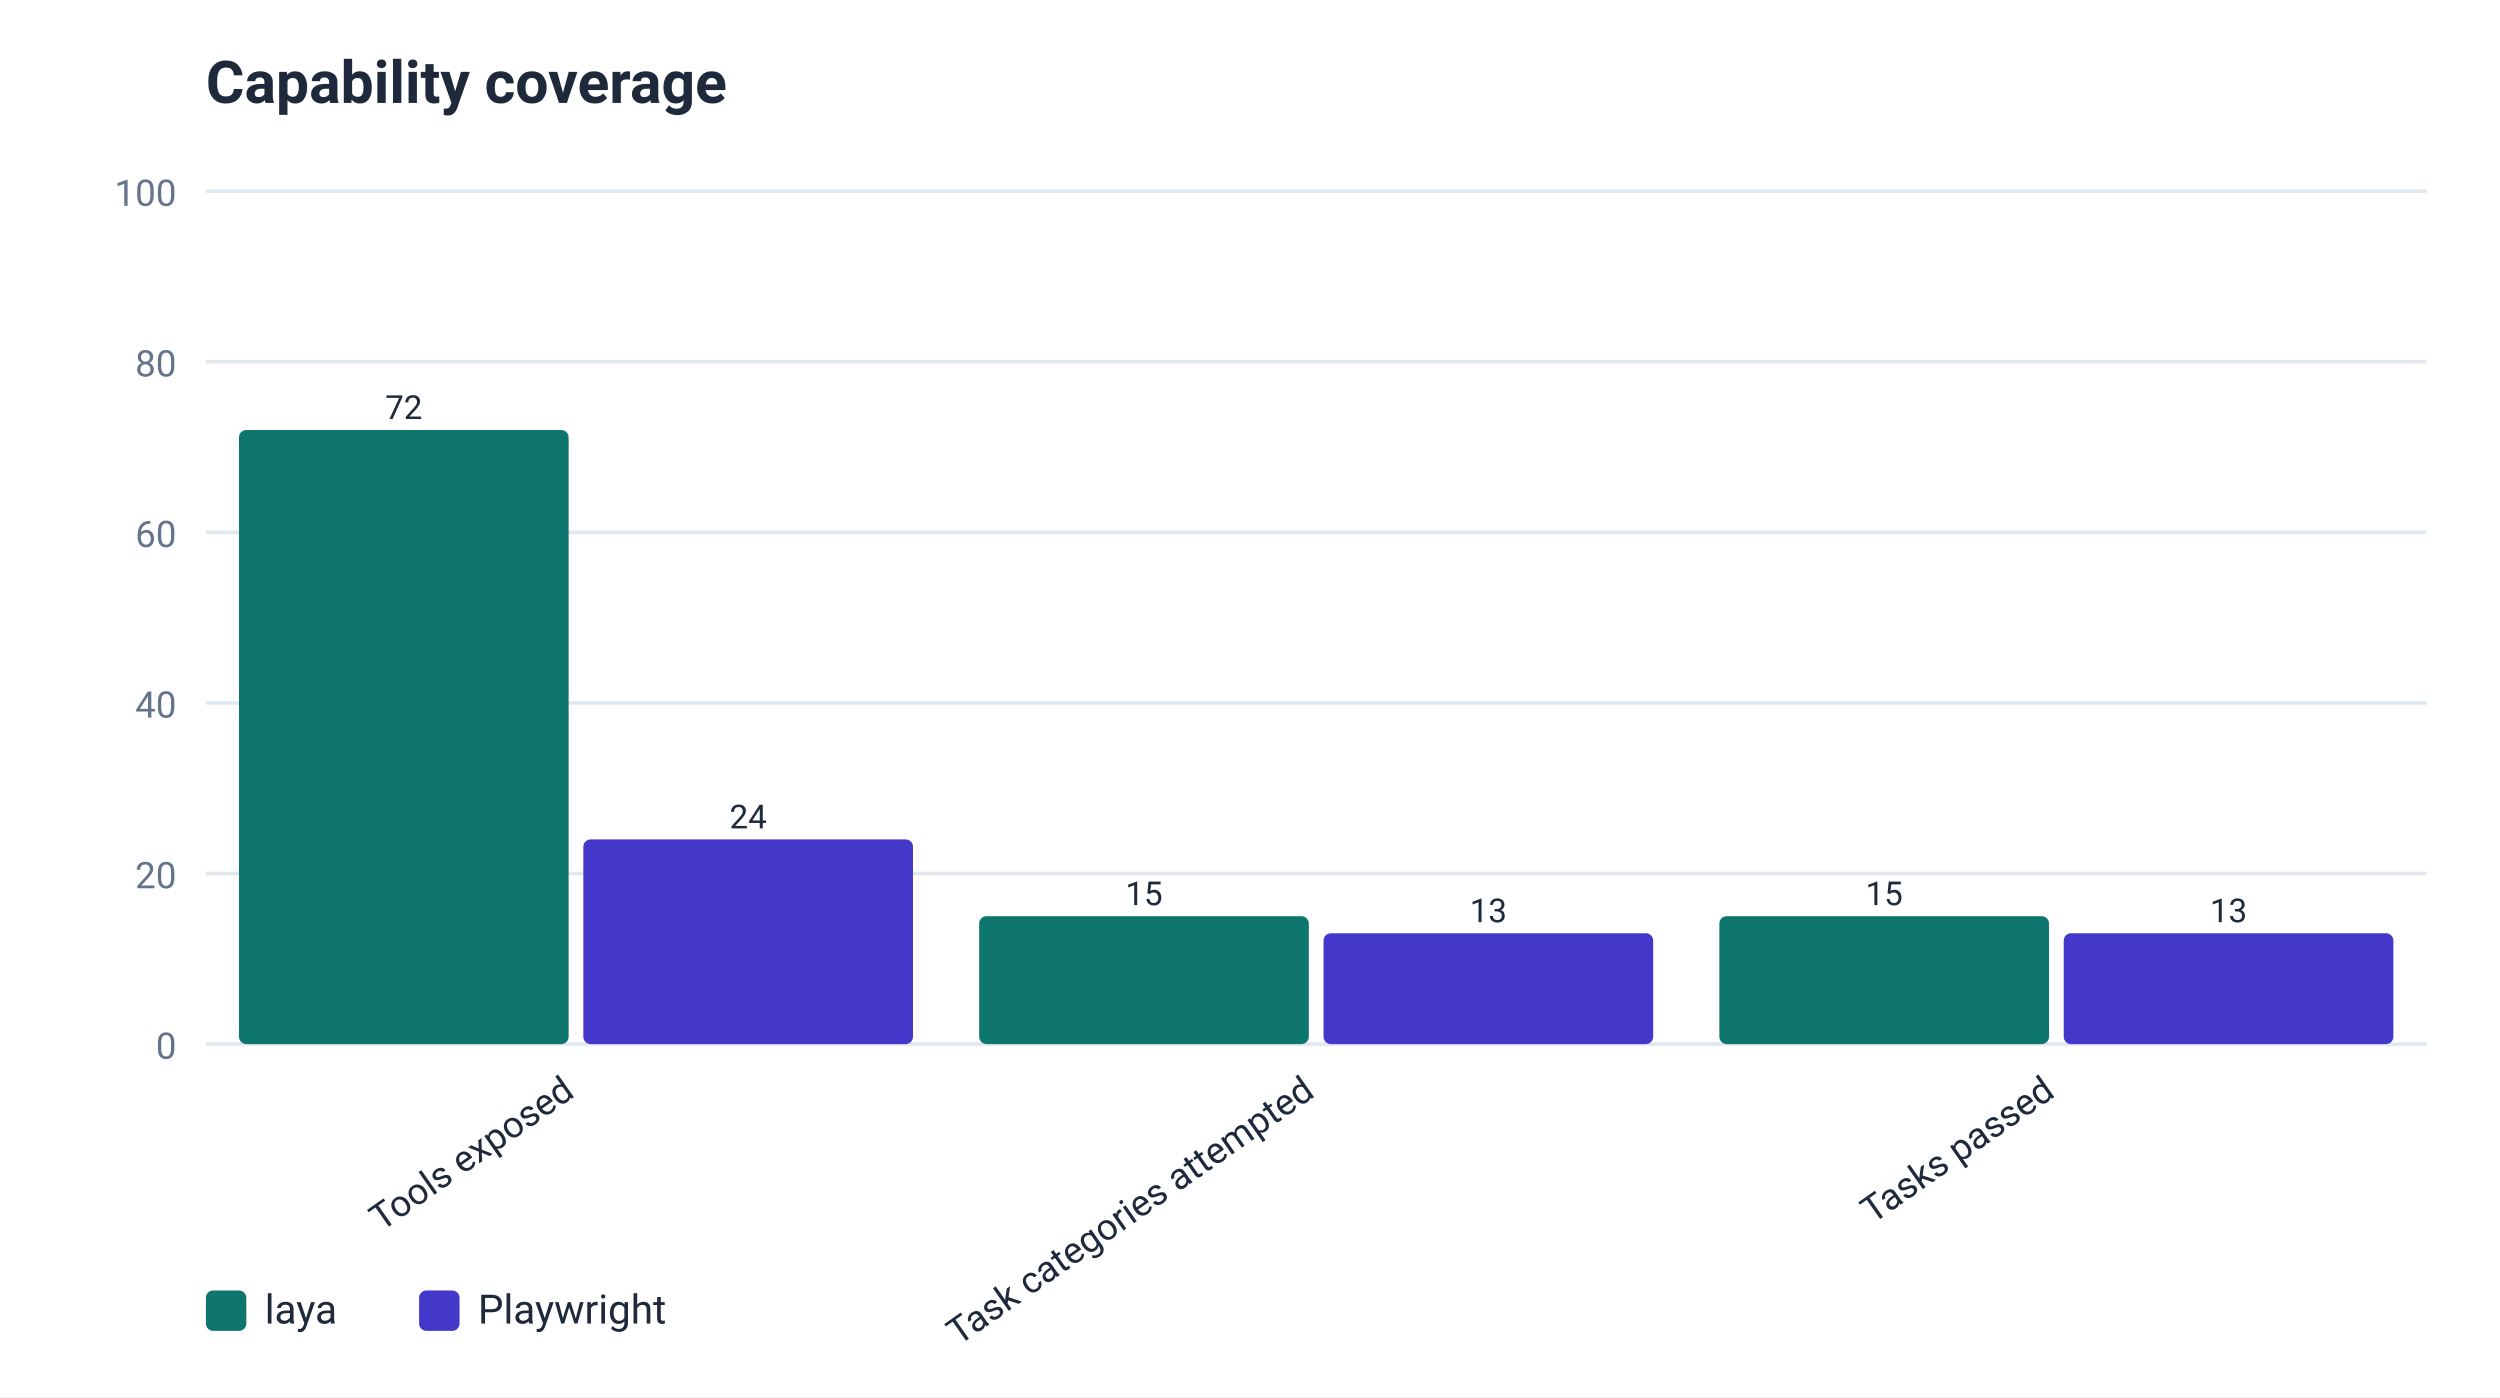
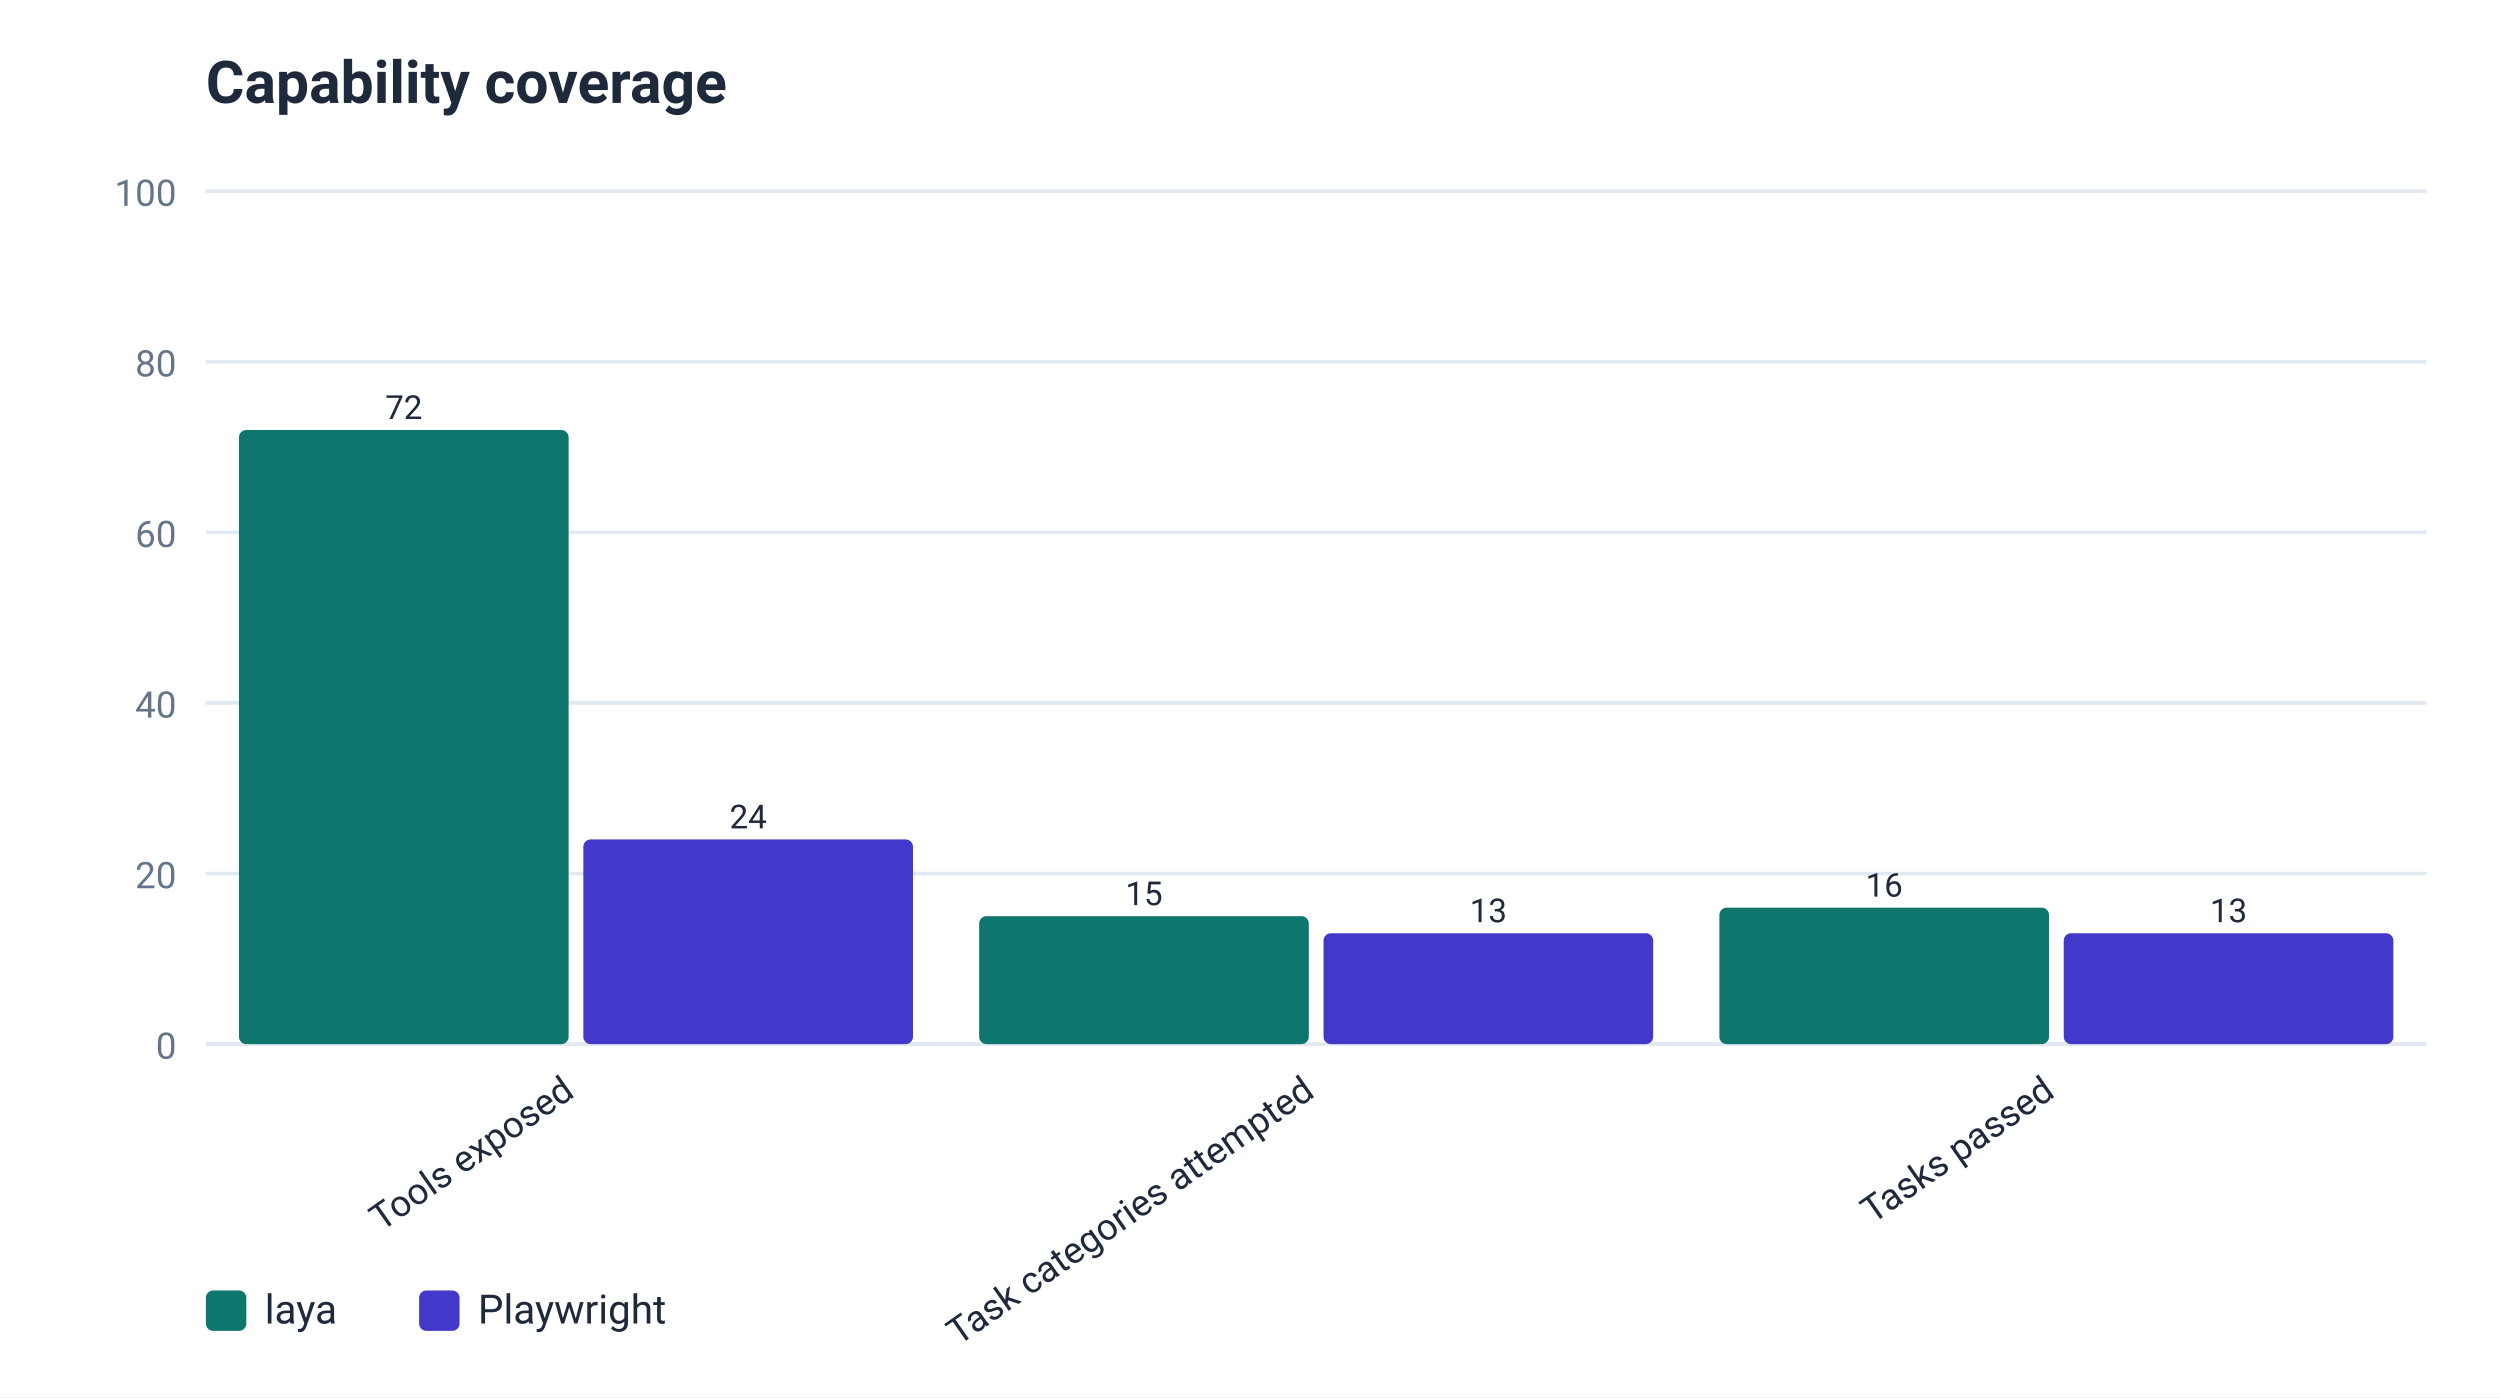
<svg xmlns="http://www.w3.org/2000/svg" width="680" height="380" viewBox="0 0 680 380" font-family="-apple-system,Segoe UI,Roboto,sans-serif">
  <rect width="680" height="380" fill="#ffffff" />
  <text x="56" y="28" font-size="16" font-weight="700" fill="#1e293b">Capability coverage</text>
  <line x1="56" y1="284" x2="660" y2="284" stroke="#e2e8f0" stroke-width="1" />
  <text x="48" y="288" font-size="10" text-anchor="end" fill="#64748b">0</text>
  <line x1="56" y1="237.6" x2="660" y2="237.6" stroke="#e2e8f0" stroke-width="1" />
  <text x="48" y="241.6" font-size="10" text-anchor="end" fill="#64748b">20</text>
  <line x1="56" y1="191.2" x2="660" y2="191.2" stroke="#e2e8f0" stroke-width="1" />
  <text x="48" y="195.2" font-size="10" text-anchor="end" fill="#64748b">40</text>
  <line x1="56" y1="144.8" x2="660" y2="144.8" stroke="#e2e8f0" stroke-width="1" />
  <text x="48" y="148.8" font-size="10" text-anchor="end" fill="#64748b">60</text>
  <line x1="56" y1="98.4" x2="660" y2="98.4" stroke="#e2e8f0" stroke-width="1" />
  <text x="48" y="102.4" font-size="10" text-anchor="end" fill="#64748b">80</text>
  <line x1="56" y1="52" x2="660" y2="52" stroke="#e2e8f0" stroke-width="1" />
  <text x="48" y="56" font-size="10" text-anchor="end" fill="#64748b">100</text>
  <rect x="65" y="116.96" width="89.667" height="167.04" fill="#0f766e" rx="2" />
  <text x="109.833" y="113.96" font-size="9" text-anchor="middle" fill="#1e293b">72</text>
  <rect x="158.667" y="228.32" width="89.667" height="55.68" fill="#4338ca" rx="2" />
  <text x="203.5" y="225.32" font-size="9" text-anchor="middle" fill="#1e293b">24</text>
  <text x="156.667" y="298" font-size="10" text-anchor="end" fill="#1e293b" transform="rotate(-35 156.6667 298)">Tools exposed</text>
  <rect x="266.333" y="249.2" width="89.667" height="34.8" fill="#0f766e" rx="2" />
  <text x="311.167" y="246.2" font-size="9" text-anchor="middle" fill="#1e293b">15</text>
  <rect x="360" y="253.84" width="89.667" height="30.16" fill="#4338ca" rx="2" />
  <text x="404.833" y="250.84" font-size="9" text-anchor="middle" fill="#1e293b">13</text>
  <text x="358" y="298" font-size="10" text-anchor="end" fill="#1e293b" transform="rotate(-35 358 298)">Task categories attempted</text>
-   <rect x="467.667" y="249.2" width="89.667" height="34.8" fill="#0f766e" rx="2" />
-   <text x="512.5" y="246.2" font-size="9" text-anchor="middle" fill="#1e293b">15</text>
+   <rect x="467.667" y="246.88" width="89.667" height="37.12" fill="#0f766e" rx="2" />
+   <text x="512.5" y="243.88" font-size="9" text-anchor="middle" fill="#1e293b">16</text>
  <rect x="561.333" y="253.84" width="89.667" height="30.16" fill="#4338ca" rx="2" />
  <text x="606.167" y="250.84" font-size="9" text-anchor="middle" fill="#1e293b">13</text>
  <text x="559.333" y="298" font-size="10" text-anchor="end" fill="#1e293b" transform="rotate(-35 559.3333 298)">Tasks passed</text>
  <rect x="56" y="351" width="11" height="11" fill="#0f766e" rx="2" />
  <text x="72" y="360" font-size="11" fill="#1e293b">laya</text>
  <rect x="114" y="351" width="11" height="11" fill="#4338ca" rx="2" />
  <text x="130" y="360" font-size="11" fill="#1e293b">Playwright</text>
</svg>
